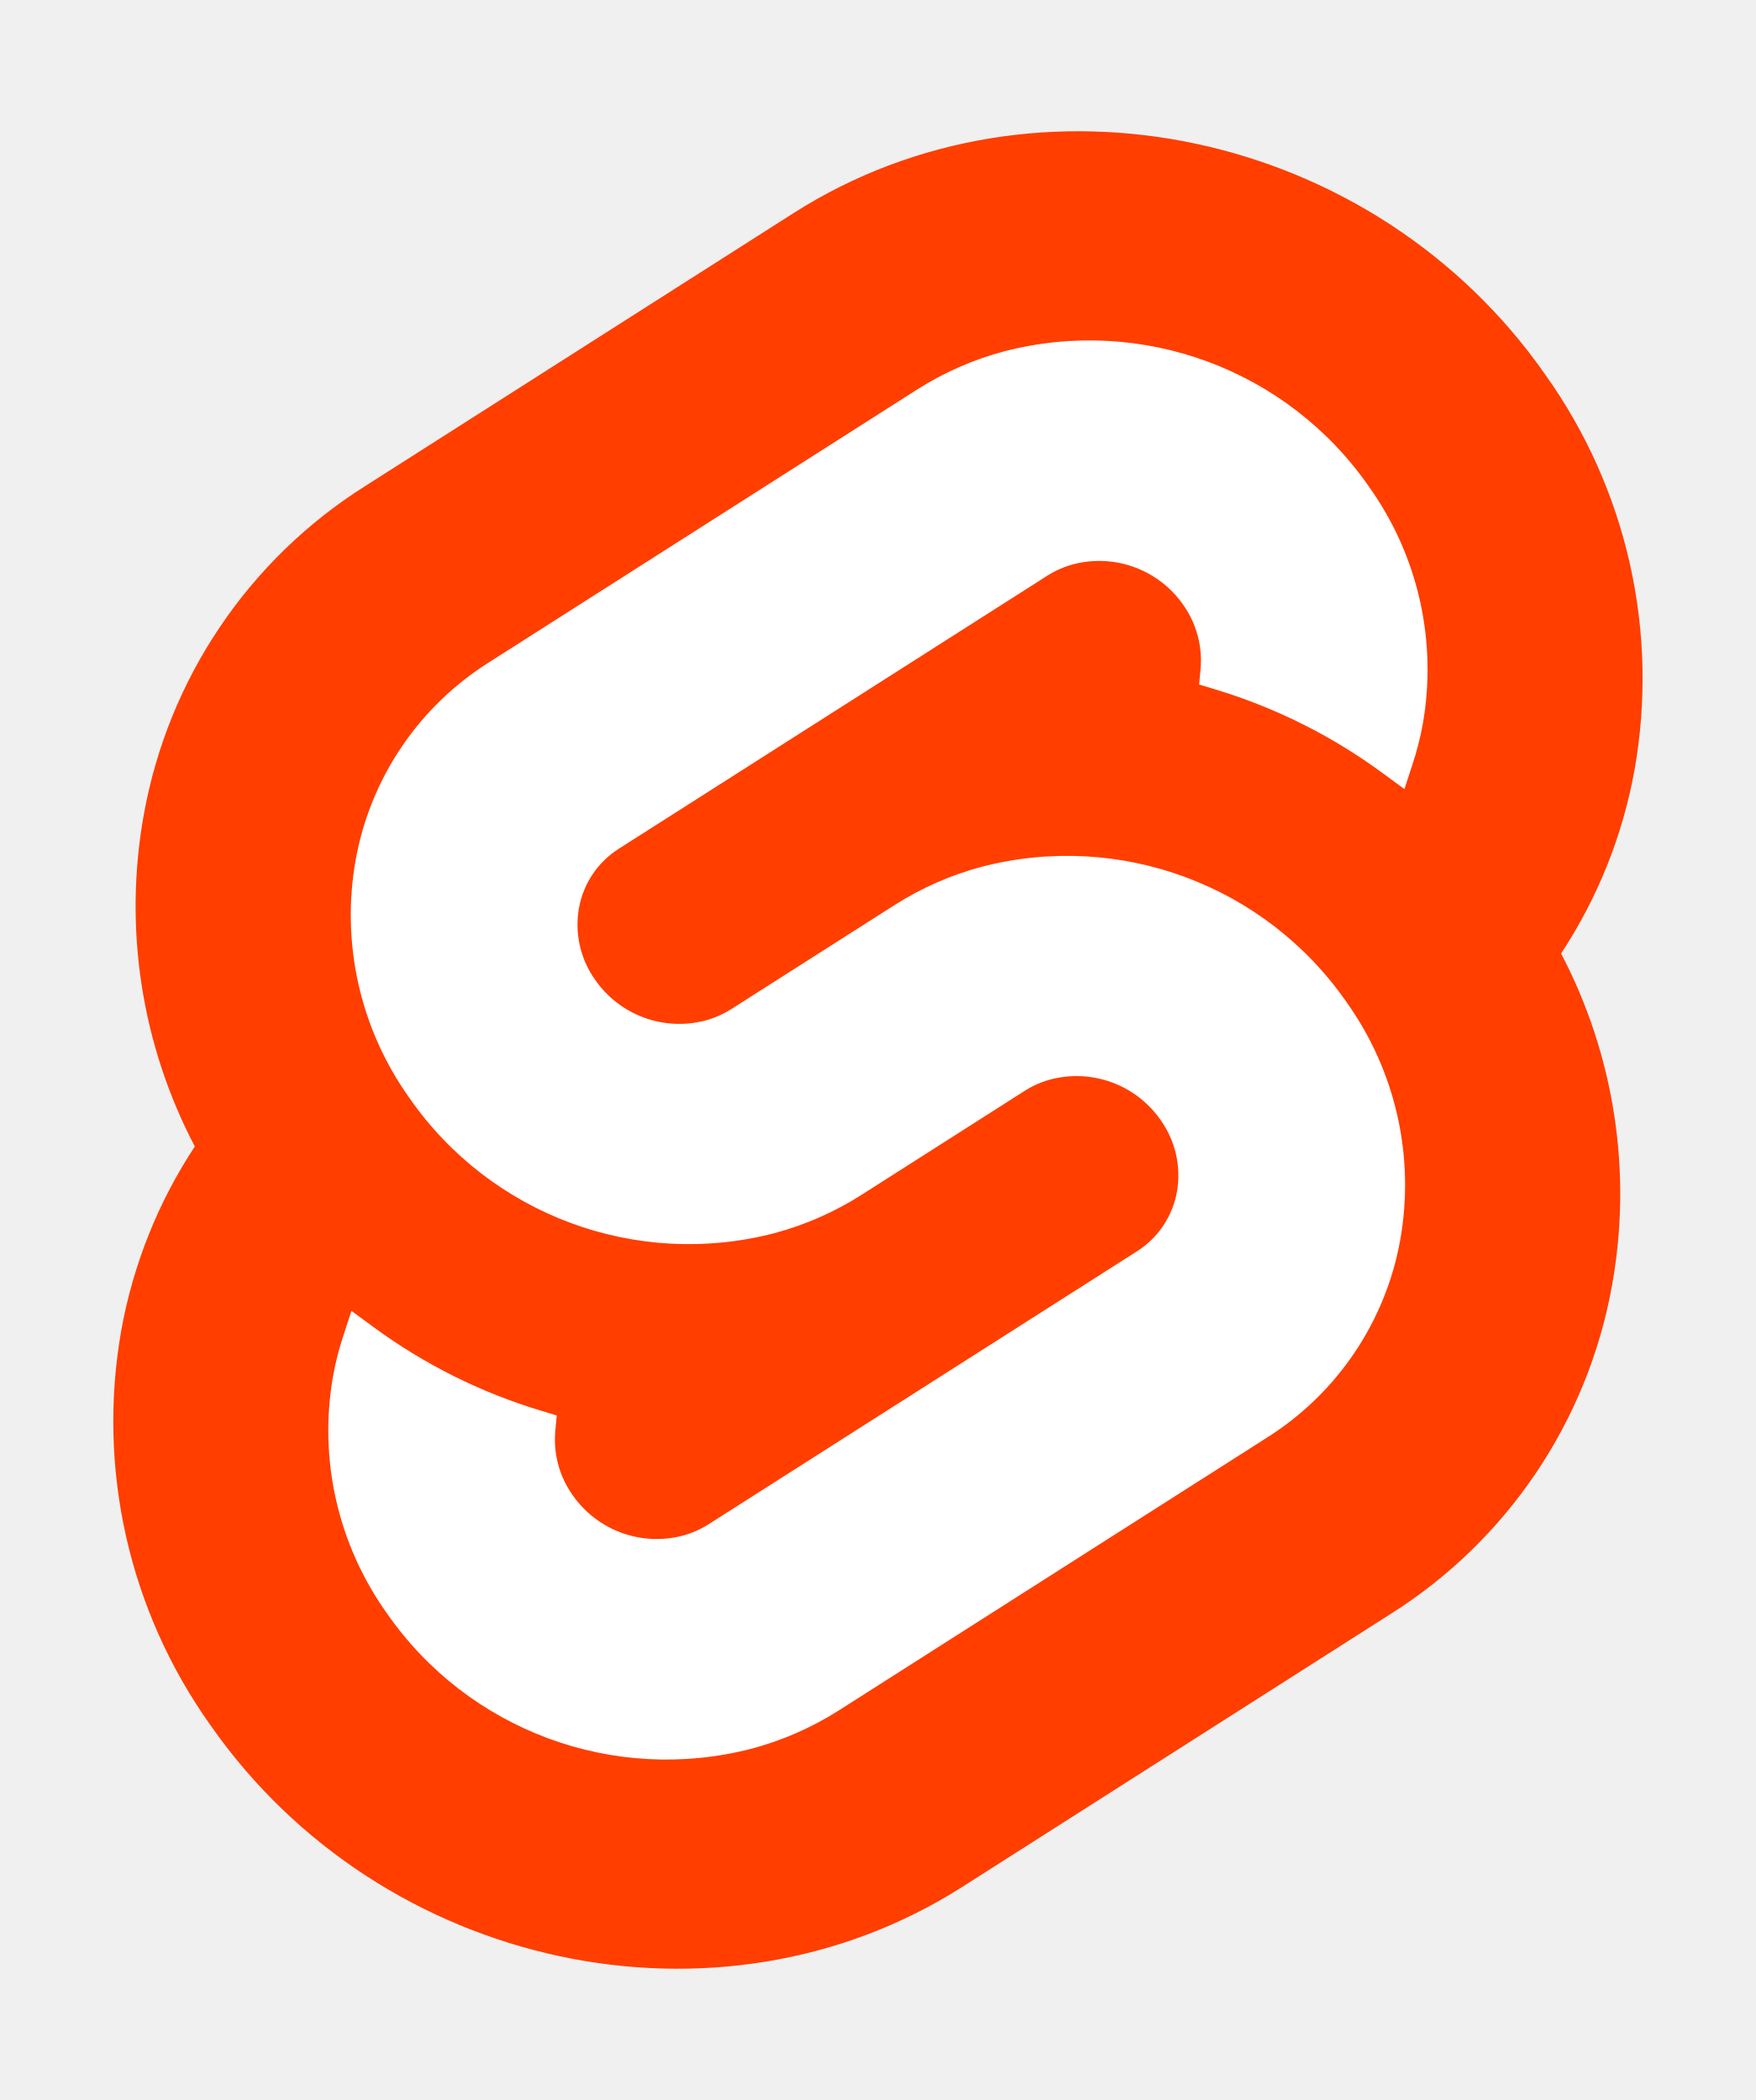
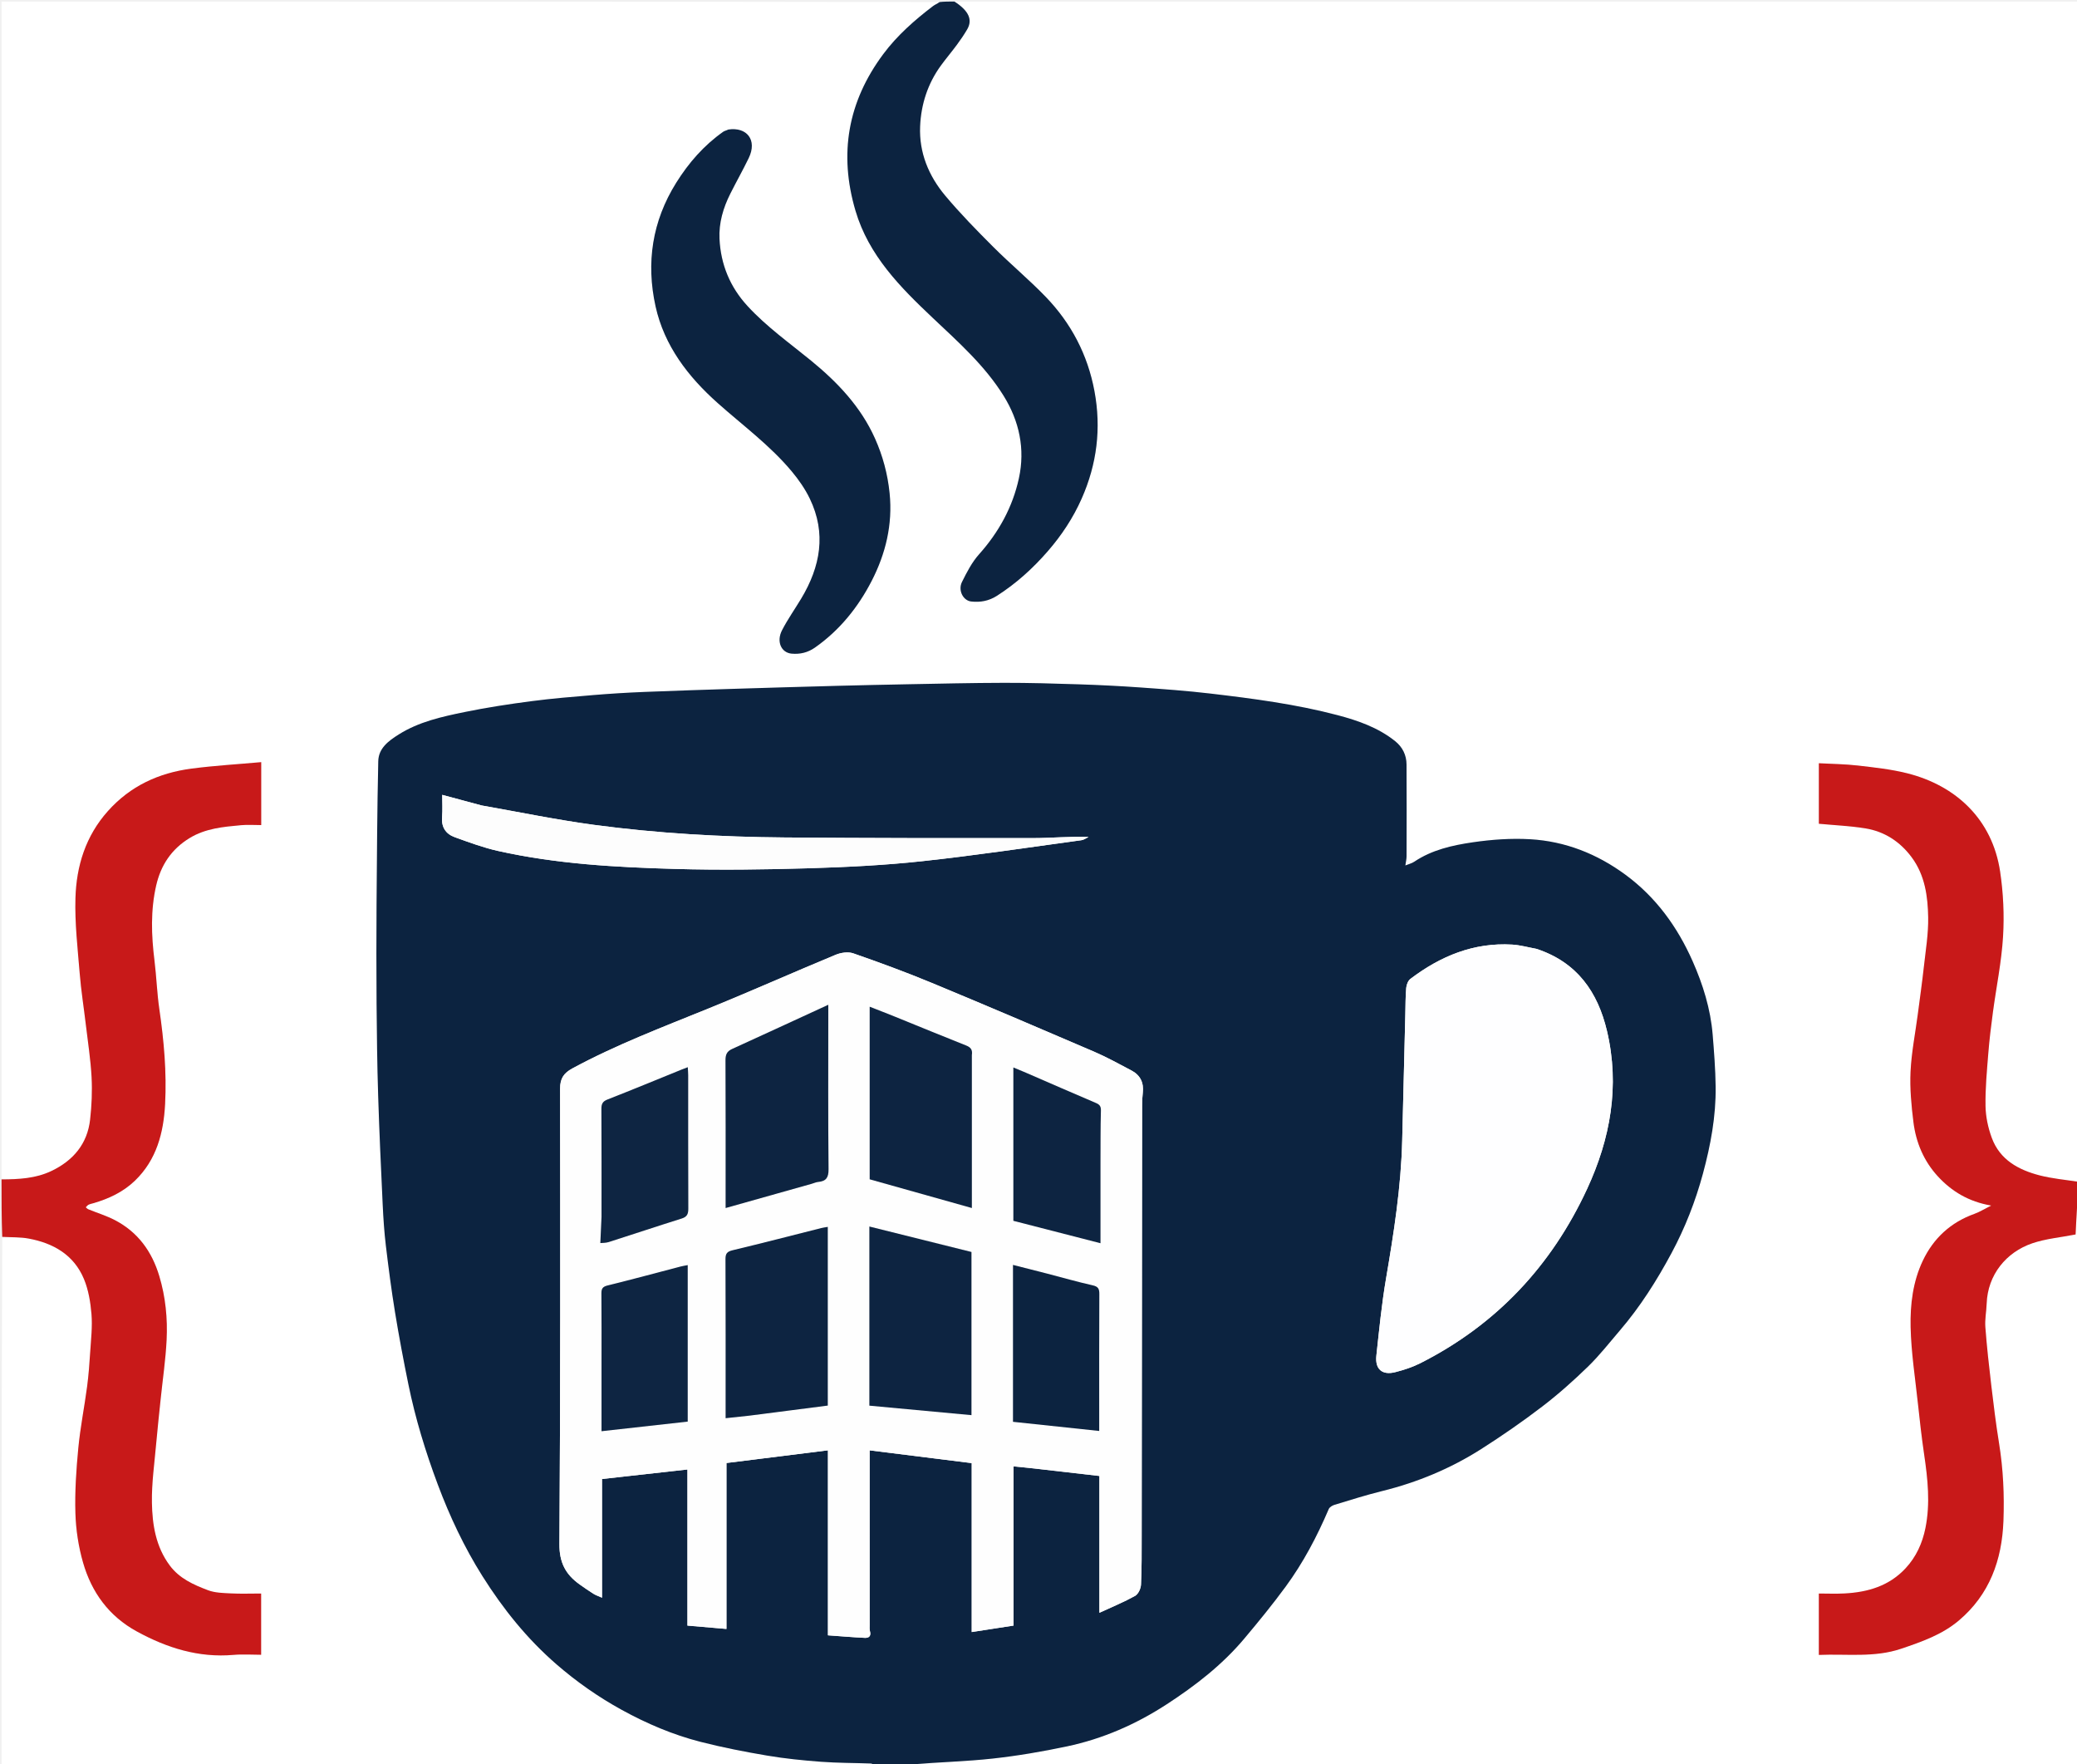
- <svg xmlns="http://www.w3.org/2000/svg" width="107" height="128" viewBox="0 0 107 128">
-   <path d="M94.157 22.819c-10.4-14.885-30.94-19.297-45.792-9.835L22.282 29.608A29.92 29.92 0 0 0 8.764 49.65a31.5 31.5 0 0 0 3.108 20.231 30 30 0 0 0-4.477 11.183 31.9 31.9 0 0 0 5.448 24.116c10.402 14.887 30.942 19.297 45.791 9.835l26.083-16.624A29.92 29.92 0 0 0 98.235 78.35a31.53 31.53 0 0 0-3.105-20.232 30 30 0 0 0 4.474-11.182 31.88 31.88 0 0 0-5.447-24.116" style="fill:#ff3e00" />
-   <path d="M45.817 106.582a20.72 20.72 0 0 1-22.237-8.243 19.17 19.17 0 0 1-3.277-14.503 18 18 0 0 1 .624-2.435l.49-1.498 1.337.981a33.6 33.6 0 0 0 10.203 5.098l.97.294-.09.968a5.85 5.85 0 0 0 1.052 3.878 6.24 6.24 0 0 0 6.695 2.485 5.8 5.8 0 0 0 1.603-.704L69.27 76.28a5.43 5.43 0 0 0 2.45-3.631 5.8 5.8 0 0 0-.987-4.371 6.24 6.24 0 0 0-6.698-2.487 5.7 5.7 0 0 0-1.6.704l-9.953 6.345a19 19 0 0 1-5.296 2.326 20.72 20.72 0 0 1-22.237-8.243 19.17 19.17 0 0 1-3.277-14.502 17.99 17.99 0 0 1 8.13-12.052l26.081-16.623a19 19 0 0 1 5.3-2.329 20.72 20.72 0 0 1 22.237 8.243 19.17 19.17 0 0 1 3.277 14.503 18 18 0 0 1-.624 2.435l-.49 1.498-1.337-.98a33.6 33.6 0 0 0-10.203-5.1l-.97-.294.09-.968a5.86 5.86 0 0 0-1.052-3.878 6.24 6.24 0 0 0-6.696-2.485 5.8 5.8 0 0 0-1.602.704L37.73 51.72a5.42 5.42 0 0 0-2.449 3.63 5.79 5.79 0 0 0 .986 4.372 6.24 6.24 0 0 0 6.698 2.486 5.8 5.8 0 0 0 1.602-.704l9.952-6.342a19 19 0 0 1 5.295-2.328 20.72 20.72 0 0 1 22.237 8.242 19.17 19.17 0 0 1 3.277 14.503 18 18 0 0 1-8.13 12.053l-26.081 16.622a19 19 0 0 1-5.3 2.328" style="fill:#fff" />
+ <svg xmlns="http://www.w3.org/2000/svg" version="1.1" id="Layer_1" x="0px" y="0px" width="100%" viewBox="0 0 1357 1152" enable-background="new 0 0 1357 1152" xml:space="preserve">
+   <path fill="#FFFFFF" opacity="1" stroke="none" d=" M571,1153   C381.087,1153 191.174,1153 1,1153   C1,1038.307 1,923.613 1.467,808.46   C7.518,808.334 13.206,808.102 18.666,809.107   C34.854,812.087 48.26,819.752 54.832,835.494   C57.824,842.66 59.142,850.789 59.781,858.598   C60.436,866.609 59.475,874.773 58.959,882.853   C58.468,890.546 57.908,898.253 56.898,905.89   C55.127,919.29 52.437,932.588 51.156,946.027   C49.811,960.144 48.843,974.402 49.268,988.551   C49.593,999.346 51.276,1010.376 54.255,1020.756   C59.832,1040.194 71.148,1055.797 89.33,1065.74   C109.054,1076.528 129.748,1083.082 152.615,1081.08   C158.657,1080.551 164.785,1081 170.616,1081   C170.616,1067.219 170.616,1054.153 170.616,1041   C163.734,1041 157.223,1041.25 150.742,1040.919   C145.737,1040.664 140.43,1040.57 135.854,1038.833   C126.488,1035.276 117.262,1031.226 110.892,1022.658   C101.776,1010.398 99.499,996.075 99.254,981.625   C99.038,968.871 100.906,956.073 102.019,943.309   C102.887,933.361 103.997,923.433 105.023,913.499   C106.336,900.799 108.225,888.129 108.852,875.396   C109.547,861.296 108.176,847.287 104.069,833.607   C99.246,817.54 90.125,804.946 75.168,797.121   C69.621,794.219 63.525,792.369 57.701,789.989   C57.074,789.733 56.586,789.138 56.034,788.701   C56.622,788.127 57.119,787.372 57.819,787.022   C58.815,786.525 59.956,786.316 61.04,786.001   C71.141,783.067 80.494,778.683 88.15,771.314   C102.321,757.674 106.883,739.982 107.869,721.286   C108.964,700.5 107.101,679.804 104.098,659.189   C102.564,648.661 102.227,637.964 100.916,627.397   C98.886,611.037 98.317,594.758 102.015,578.556   C105.053,565.243 111.947,554.766 123.832,547.502   C134.255,541.132 145.849,540.146 157.466,539.066   C161.862,538.658 166.328,539 170.668,539   C170.668,525.324 170.668,512.26 170.668,497.884   C155.175,499.281 140.061,500.145 125.091,502.113   C103.743,504.919 85.161,513.408 70.452,529.902   C55.911,546.207 49.91,565.729 49.296,586.699   C48.816,603.095 50.749,619.589 52.082,636.001   C52.98,647.061 54.738,658.05 56.042,669.079   C57.404,680.603 59.211,692.108 59.833,703.674   C60.328,712.885 59.905,722.24 58.872,731.416   C57.081,747.326 47.797,758.172 33.655,764.944   C23.338,769.884 12.214,770.428 1,770   C1,513.745 1,257.489 1,1   C205.027,1 409.054,1 613.44,1.344   C612.378,2.447 610.82,3.027 609.556,3.992   C597.536,13.17 586.248,23.049 577.116,35.299   C553.893,66.451 547.96,100.542 558.947,137.707   C567.579,166.903 588.144,187.595 609.357,207.629   C626.14,223.478 643.472,238.839 655.742,258.614   C665.953,275.07 669.889,293.284 665.694,312.479   C661.576,331.324 652.547,347.699 639.621,362.156   C634.986,367.341 631.655,373.859 628.517,380.162   C625.793,385.631 629.234,392.331 634.518,392.937   C640.489,393.622 646.11,392.571 651.351,389.214   C663.861,381.203 674.691,371.436 684.457,360.224   C693.601,349.725 701.125,338.347 706.732,325.668   C716.697,303.133 719.599,279.797 715.059,255.47   C710.617,231.676 699.844,211.143 683.184,193.883   C672.282,182.59 660.143,172.501 649.033,161.397   C638.159,150.528 627.355,139.502 617.493,127.73   C606.715,114.864 600.432,99.645 601.15,82.584   C601.758,68.176 606.104,54.642 614.738,42.806   C618.092,38.207 621.788,33.858 625.167,29.276   C627.563,26.028 629.862,22.682 631.898,19.2   C635.583,12.897 632.968,7.055 624,1   C868.598,1 1113.197,1 1358,1   C1358,257.693 1358,514.387 1357.571,771.54   C1348.981,770.664 1340.669,769.916 1332.691,767.866   C1318.853,764.31 1306.666,757.727 1301.357,743.43   C1298.914,736.849 1297.356,729.572 1297.234,722.579   C1297.034,711.079 1298.142,699.539 1299.055,688.044   C1299.766,679.087 1300.871,670.153 1302.065,661.244   C1304.273,644.77 1307.693,628.382 1308.685,611.843   C1309.529,597.76 1308.86,583.336 1306.772,569.375   C1301.675,535.301 1277.95,513.17 1246.03,505.154   C1235.513,502.513 1224.584,501.343 1213.775,500.095   C1205.328,499.12 1196.774,499.064 1188.34,498.603   C1188.34,512.694 1188.34,525.758 1188.34,538.133   C1198.717,539.115 1208.772,539.537 1218.638,541.132   C1231.209,543.163 1241.373,549.767 1248.996,560.045   C1257.667,571.736 1259.547,585.548 1259.77,599.373   C1259.94,609.96 1258.171,620.597 1256.997,631.181   C1255.827,641.722 1254.344,652.228 1252.963,662.745   C1251.328,675.197 1248.837,687.605 1248.247,700.105   C1247.731,711.057 1248.771,722.18 1250.141,733.101   C1251.804,746.364 1256.92,758.507 1266.075,768.456   C1275.137,778.305 1286.211,785.009 1300.926,787.556   C1296.53,789.759 1293.388,791.751 1289.971,792.975   C1274.452,798.536 1263.223,808.924 1256.25,823.612   C1249.773,837.255 1247.959,852.232 1248.294,866.987   C1248.669,883.468 1251.232,899.906 1253.002,916.345   C1254.208,927.55 1255.456,938.759 1257.099,949.905   C1259.473,966.008 1261.243,982.088 1257.973,998.256   C1255.977,1008.122 1251.958,1017.027 1245.012,1024.504   C1234.198,1036.147 1220.249,1040.158 1205.032,1040.953   C1199.45,1041.245 1193.84,1041 1188.332,1041   C1188.332,1054.678 1188.332,1067.741 1188.332,1081.103   C1206.534,1080.306 1224.579,1083.014 1242.131,1077.062   C1255.531,1072.519 1268.865,1067.875 1279.835,1058.599   C1299.867,1041.659 1307.969,1019.139 1308.933,993.666   C1309.576,976.667 1308.802,959.711 1306.073,942.848   C1304.041,930.295 1302.492,917.658 1300.994,905.027   C1299.491,892.353 1298.081,879.659 1297.117,866.936   C1296.736,861.9 1297.803,856.768 1297.976,851.673   C1298.614,832.781 1310.739,818.004 1327.797,812.196   C1336.602,809.198 1346.148,808.378 1356.078,806.434   C1356.345,801.233 1356.625,794.85 1357.035,788.476   C1357.132,786.97 1357.667,785.491 1358,784   C1358,906.954 1358,1029.909 1358,1153   C1104.307,1153 850.613,1153 596.636,1152.597   C613.775,1151.129 631.269,1150.715 648.6,1148.812   C664.859,1147.027 681.068,1144.245 697.079,1140.863   C720.463,1135.923 742.103,1126.46 762.184,1113.408   C780.904,1101.24 798.452,1087.684 812.883,1070.53   C822.213,1059.438 831.403,1048.188 839.975,1036.509   C851.482,1020.834 860.499,1003.673 868.142,985.784   C868.671,984.546 870.466,983.48 871.889,983.049   C882.204,979.93 892.49,976.65 902.946,974.072   C926.013,968.385 947.682,959.375 967.667,946.66   C981.314,937.977 994.665,928.736 1007.513,918.914   C1018.048,910.861 1028.022,901.97 1037.538,892.722   C1045.047,885.425 1051.54,877.073 1058.378,869.097   C1071.615,853.657 1082.42,836.574 1092.021,818.706   C1100.901,802.179 1107.712,784.781 1112.602,766.706   C1117.634,748.108 1121.159,729.176 1120.906,709.818   C1120.757,698.471 1119.884,687.119 1118.952,675.802   C1117.572,659.056 1112.602,643.133 1105.863,627.913   C1095.959,605.548 1081.959,586.135 1061.979,571.438   C1043.399,557.77 1022.626,549.565 999.703,548.246   C987.281,547.531 974.583,548.439 962.247,550.243   C948.908,552.194 935.559,555.158 923.972,562.952   C922.374,564.027 920.36,564.483 918.189,565.367   C918.532,562.859 918.966,561.144 918.97,559.428   C919.018,539.43 919.08,519.431 918.953,499.433   C918.914,493.295 916.363,488.055 911.523,484.182   C900.439,475.31 887.229,470.711 873.866,467.187   C846.675,460.016 818.788,456.379 790.906,453.09   C775.444,451.266 759.89,450.156 744.354,449.055   C731.195,448.122 718.008,447.48 704.823,447.047   C688.574,446.515 672.314,446.043 656.06,446.072   C634.971,446.109 613.883,446.63 592.796,447.012   C577.874,447.282 562.952,447.64 548.031,448.007   C536.108,448.301 524.187,448.657 512.266,449.002   C501.177,449.323 490.087,449.639 479,450.005   C459.488,450.65 439.974,451.233 420.469,452.039   C409.616,452.487 398.764,453.144 387.939,454.043   C374.242,455.182 360.525,456.305 346.904,458.094   C332.43,459.995 317.962,462.201 303.667,465.131   C288.706,468.198 273.718,471.477 260.445,479.842   C253.717,484.083 247.326,488.841 247.14,497.281   C246.454,528.36 246.247,559.451 246.029,590.539   C245.877,612.203 245.87,633.87 246.037,655.534   C246.191,675.456 246.434,695.384 247.057,715.296   C247.806,739.236 248.919,763.167 250.041,787.094   C250.457,795.949 251.04,804.818 252.09,813.616   C253.827,828.163 255.713,842.706 258.076,857.162   C260.66,872.975 263.629,888.735 266.839,904.434   C271.397,926.723 278.031,948.434 286.012,969.733   C293.842,990.631 303.309,1010.753 315.208,1029.645   C328.693,1051.052 344.369,1070.605 363.613,1087.282   C376.816,1098.723 390.971,1108.625 406.231,1117.009   C422.533,1125.965 439.604,1133.249 457.602,1137.864   C471.984,1141.552 486.615,1144.4 501.262,1146.879   C512.835,1148.838 524.574,1150.02 536.288,1150.898   C547.174,1151.713 558.124,1151.653 569.044,1152.044   C569.707,1152.068 570.348,1152.668 571,1153  M475.573,84.899   C474.534,85.286 473.353,85.474 472.478,86.092   C459.878,94.99 450.007,106.274 441.808,119.375   C426.061,144.54 422.037,171.782 428.308,200.147   C433.982,225.806 449.514,246.043 468.869,263.279   C485.287,277.901 503.14,290.989 517.319,307.981   C521.842,313.401 526.005,319.379 529.065,325.715   C540.043,348.439 535.998,370.17 523.477,391.02   C519.328,397.929 514.64,404.551 510.953,411.694   C507.113,419.134 510.418,426.376 517.178,427   C522.74,427.514 527.832,426.275 532.434,423.05   C548.578,411.736 560.691,396.65 569.519,379.458   C578.612,361.748 583.294,342.71 581.225,322.205   C579.95,309.57 576.725,297.715 571.635,286.343   C562.384,265.678 547.118,249.654 529.89,235.582   C515.754,224.036 500.843,213.452 488.4,199.932   C476.95,187.493 470.893,172.773 470.087,156.027   C469.587,145.641 472.485,135.81 477.137,126.557   C481.055,118.764 485.341,111.154 489.154,103.312   C494.967,91.355 487.818,82.821 475.573,84.899  z" />
+   <path fill="#0C2340" opacity="1" stroke="none" d=" M571.469,1153   C570.348,1152.668 569.707,1152.068 569.044,1152.044   C558.124,1151.653 547.174,1151.713 536.288,1150.898   C524.574,1150.02 512.835,1148.838 501.262,1146.879   C486.615,1144.4 471.984,1141.552 457.602,1137.864   C439.604,1133.249 422.533,1125.965 406.231,1117.009   C390.971,1108.625 376.816,1098.723 363.613,1087.282   C344.369,1070.605 328.693,1051.052 315.208,1029.645   C303.309,1010.753 293.842,990.631 286.012,969.733   C278.031,948.434 271.397,926.723 266.839,904.434   C263.629,888.735 260.66,872.975 258.076,857.162   C255.713,842.706 253.827,828.163 252.09,813.616   C251.04,804.818 250.457,795.949 250.041,787.094   C248.919,763.167 247.806,739.236 247.057,715.296   C246.434,695.384 246.191,675.456 246.037,655.534   C245.87,633.87 245.877,612.203 246.029,590.539   C246.247,559.451 246.454,528.36 247.14,497.281   C247.326,488.841 253.717,484.083 260.445,479.842   C273.718,471.477 288.706,468.198 303.667,465.131   C317.962,462.201 332.43,459.995 346.904,458.094   C360.525,456.305 374.242,455.182 387.939,454.043   C398.764,453.144 409.616,452.487 420.469,452.039   C439.974,451.233 459.488,450.65 479,450.005   C490.087,449.639 501.177,449.323 512.266,449.002   C524.187,448.657 536.108,448.301 548.031,448.007   C562.952,447.64 577.874,447.282 592.796,447.012   C613.883,446.63 634.971,446.109 656.06,446.072   C672.314,446.043 688.574,446.515 704.823,447.047   C718.008,447.48 731.195,448.122 744.354,449.055   C759.89,450.156 775.444,451.266 790.906,453.09   C818.788,456.379 846.675,460.016 873.866,467.187   C887.229,470.711 900.439,475.31 911.523,484.182   C916.363,488.055 918.914,493.295 918.953,499.433   C919.08,519.431 919.018,539.43 918.97,559.428   C918.966,561.144 918.532,562.859 918.189,565.367   C920.36,564.483 922.374,564.027 923.972,562.952   C935.559,555.158 948.908,552.194 962.247,550.243   C974.583,548.439 987.281,547.531 999.703,548.246   C1022.626,549.565 1043.399,557.77 1061.979,571.438   C1081.959,586.135 1095.959,605.548 1105.863,627.913   C1112.602,643.133 1117.572,659.056 1118.952,675.802   C1119.884,687.119 1120.757,698.471 1120.906,709.818   C1121.159,729.176 1117.634,748.108 1112.602,766.706   C1107.712,784.781 1100.901,802.179 1092.021,818.706   C1082.42,836.574 1071.615,853.657 1058.378,869.097   C1051.54,877.073 1045.047,885.425 1037.538,892.722   C1028.022,901.97 1018.048,910.861 1007.513,918.914   C994.665,928.736 981.314,937.977 967.667,946.66   C947.682,959.375 926.013,968.385 902.946,974.072   C892.49,976.65 882.204,979.93 871.889,983.049   C870.466,983.48 868.671,984.546 868.142,985.784   C860.499,1003.673 851.482,1020.834 839.975,1036.509   C831.403,1048.188 822.213,1059.438 812.883,1070.53   C798.452,1087.684 780.904,1101.24 762.184,1113.408   C742.103,1126.46 720.463,1135.923 697.079,1140.863   C681.068,1144.245 664.859,1147.027 648.6,1148.812   C631.269,1150.715 613.775,1151.129 596.176,1152.597   C587.979,1153 579.958,1153 571.469,1153  M676.015,959.365   C689.974,960.963 703.933,962.56 718.296,964.204   C718.296,993.724 718.296,1022.762 718.296,1053.581   C726.803,1049.647 734.441,1046.53 741.595,1042.545   C743.657,1041.396 745.335,1037.797 745.458,1035.237   C745.972,1024.599 745.898,1013.929 745.91,1003.271   C746.013,909.61 746.083,815.949 746.188,722.289   C746.192,719.469 746.314,716.633 746.639,713.835   C747.399,707.298 745.004,702.35 739.228,699.31   C731.159,695.061 723.153,690.615 714.79,687.02   C679.458,671.832 644.088,656.727 608.559,642.008   C591.754,635.046 574.648,628.768 557.468,622.787   C554.115,621.619 549.402,622.312 545.974,623.733   C518.131,635.279 490.595,647.571 462.67,658.91   C432.709,671.077 402.478,682.544 373.947,697.974   C368.321,701.017 365.921,704.55 365.93,711.218   C366.063,810.379 366.174,909.543 365.493,1008.701   C365.41,1020.824 369.621,1028.588 378.67,1035.022   C381.649,1037.14 384.653,1039.234 387.746,1041.178   C389.214,1042.101 390.918,1042.648 393.313,1043.725   C393.313,1017.279 393.313,991.73 393.313,966.189   C412.137,964.091 430.408,962.054 449.14,959.966   C449.14,994.172 449.14,1027.938 449.14,1061.948   C457.743,1062.686 465.95,1063.39 474.624,1064.133   C474.624,1027.767 474.624,991.996 474.624,955.728   C496.824,952.958 518.668,950.232 540.941,947.453   C540.941,987.919 540.941,1027.871 540.941,1068.304   C549.206,1068.893 557.137,1069.569 565.082,1069.963   C567.784,1070.097 569.234,1068.666 568.385,1065.616   C568.038,1064.37 568.178,1062.974 568.177,1061.646   C568.168,1025.314 568.17,988.982 568.17,952.649   C568.17,951.083 568.17,949.516 568.17,947.46   C590.853,950.297 612.705,953.03 634.87,955.802   C634.87,992.844 634.87,1029.275 634.87,1066.166   C644.122,1064.731 652.917,1063.367 662.19,1061.93   C662.19,1027.159 662.19,992.613 662.19,957.939   C666.855,958.389 670.99,958.789 676.015,959.365  M1003.615,619.806   C998.4,618.864 993.216,617.382 987.964,617.073   C962.846,615.591 941.109,624.603 921.482,639.48   C919.944,640.646 918.94,643.277 918.757,645.323   C918.256,650.946 918.309,656.62 918.169,662.274   C917.482,689.894 916.813,717.515 916.12,745.136   C915.36,775.469 910.681,805.322 905.578,835.166   C902.725,851.849 901.071,868.748 899.247,885.589   C898.283,894.487 903.066,898.578 911.681,896.365   C917.257,894.932 922.873,893.113 927.991,890.521   C977.622,865.389 1013.61,826.975 1036.903,776.726   C1052.152,743.83 1058.405,709.44 1049.913,673.505   C1043.904,648.076 1030.411,628.603 1003.615,619.806  M314.39,526.109   C305.679,523.764 296.968,521.419 288.914,519.251   C288.914,524.163 289.241,528.946 288.836,533.666   C288.262,540.337 291.233,544.782 297.1,546.902   C306.417,550.269 315.792,553.754 325.429,555.907   C363.56,564.426 402.445,566.555 441.314,567.65   C470.073,568.461 498.896,568.079 527.661,567.23   C552.58,566.494 577.556,565.278 602.327,562.611   C637.155,558.862 671.82,553.595 706.541,548.881   C708.163,548.66 709.657,547.495 711.211,546.77   C698.793,546.305 686.87,547.496 674.945,547.51   C620.834,547.576 566.721,547.532 512.612,547.094   C471.012,546.756 429.474,544.408 388.237,538.873   C363.767,535.589 339.531,530.566 314.39,526.109  z" />
+   <path fill="#C81919" opacity="1" stroke="none" d=" M1,770.469   C12.214,770.428 23.338,769.884 33.655,764.944   C47.797,758.172 57.081,747.326 58.872,731.416   C59.905,722.24 60.328,712.885 59.833,703.674   C59.211,692.108 57.404,680.603 56.042,669.079   C54.738,658.05 52.98,647.061 52.082,636.001   C50.749,619.589 48.816,603.095 49.296,586.699   C49.91,565.729 55.911,546.207 70.452,529.902   C85.161,513.408 103.743,504.919 125.091,502.113   C140.061,500.145 155.175,499.281 170.668,497.884   C170.668,512.26 170.668,525.324 170.668,539   C166.328,539 161.862,538.658 157.466,539.066   C145.849,540.146 134.255,541.132 123.832,547.502   C111.947,554.766 105.053,565.243 102.015,578.556   C98.317,594.758 98.886,611.037 100.916,627.397   C102.227,637.964 102.564,648.661 104.098,659.189   C107.101,679.804 108.964,700.5 107.869,721.286   C106.883,739.982 102.321,757.674 88.15,771.314   C80.494,778.683 71.141,783.067 61.04,786.001   C59.956,786.316 58.815,786.525 57.819,787.022   C57.119,787.372 56.622,788.127 56.034,788.701   C56.586,789.138 57.074,789.733 57.701,789.989   C63.525,792.369 69.621,794.219 75.168,797.121   C90.125,804.946 99.246,817.54 104.069,833.607   C108.176,847.287 109.547,861.296 108.852,875.396   C108.225,888.129 106.336,900.799 105.023,913.499   C103.997,923.433 102.887,933.361 102.019,943.309   C100.906,956.073 99.038,968.871 99.254,981.625   C99.499,996.075 101.776,1010.398 110.892,1022.658   C117.262,1031.226 126.488,1035.276 135.854,1038.833   C140.43,1040.57 145.737,1040.664 150.742,1040.919   C157.223,1041.25 163.734,1041 170.616,1041   C170.616,1054.153 170.616,1067.219 170.616,1081   C164.785,1081 158.657,1080.551 152.615,1081.08   C129.748,1083.082 109.054,1076.528 89.33,1065.74   C71.148,1055.797 59.832,1040.194 54.255,1020.756   C51.276,1010.376 49.593,999.346 49.268,988.551   C48.843,974.402 49.811,960.144 51.156,946.027   C52.437,932.588 55.127,919.29 56.898,905.89   C57.908,898.253 58.468,890.546 58.959,882.853   C59.475,874.773 60.436,866.609 59.781,858.598   C59.142,850.789 57.824,842.66 54.832,835.494   C48.26,819.752 34.854,812.087 18.666,809.107   C13.206,808.102 7.518,808.334 1.467,808   C1,795.646 1,783.292 1,770.469  z" />
+   <path fill="#C81919" opacity="1" stroke="none" d=" M1358,783.539   C1357.667,785.491 1357.132,786.97 1357.035,788.476   C1356.625,794.85 1356.345,801.233 1356.078,806.434   C1346.148,808.378 1336.602,809.198 1327.797,812.196   C1310.739,818.004 1298.614,832.781 1297.976,851.673   C1297.803,856.768 1296.736,861.9 1297.117,866.936   C1298.081,879.659 1299.491,892.353 1300.994,905.027   C1302.492,917.658 1304.041,930.295 1306.073,942.848   C1308.802,959.711 1309.576,976.667 1308.933,993.666   C1307.969,1019.139 1299.867,1041.659 1279.835,1058.599   C1268.865,1067.875 1255.531,1072.519 1242.131,1077.062   C1224.579,1083.014 1206.534,1080.306 1188.332,1081.103   C1188.332,1067.741 1188.332,1054.678 1188.332,1041   C1193.84,1041 1199.45,1041.245 1205.032,1040.953   C1220.249,1040.158 1234.198,1036.147 1245.012,1024.504   C1251.958,1017.027 1255.977,1008.122 1257.973,998.256   C1261.243,982.088 1259.473,966.008 1257.099,949.905   C1255.456,938.759 1254.208,927.55 1253.002,916.345   C1251.232,899.906 1248.669,883.468 1248.294,866.987   C1247.959,852.232 1249.773,837.255 1256.25,823.612   C1263.223,808.924 1274.452,798.536 1289.971,792.975   C1293.388,791.751 1296.53,789.759 1300.926,787.556   C1286.211,785.009 1275.137,778.305 1266.075,768.456   C1256.92,758.507 1251.804,746.364 1250.141,733.101   C1248.771,722.18 1247.731,711.057 1248.247,700.105   C1248.837,687.605 1251.328,675.197 1252.963,662.745   C1254.344,652.228 1255.827,641.722 1256.997,631.181   C1258.171,620.597 1259.94,609.96 1259.77,599.373   C1259.547,585.548 1257.667,571.736 1248.996,560.045   C1241.373,549.767 1231.209,543.163 1218.638,541.132   C1208.772,539.537 1198.717,539.115 1188.34,538.133   C1188.34,525.758 1188.34,512.694 1188.34,498.603   C1196.774,499.064 1205.328,499.12 1213.775,500.095   C1224.584,501.343 1235.513,502.513 1246.03,505.154   C1277.95,513.17 1301.675,535.301 1306.772,569.375   C1308.86,583.336 1309.529,597.76 1308.685,611.843   C1307.693,628.382 1304.273,644.77 1302.065,661.244   C1300.871,670.153 1299.766,679.087 1299.055,688.044   C1298.142,699.539 1297.034,711.079 1297.234,722.579   C1297.356,729.572 1298.914,736.849 1301.357,743.43   C1306.666,757.727 1318.853,764.31 1332.691,767.866   C1340.669,769.916 1348.981,770.664 1357.571,771.999   C1358,775.693 1358,779.386 1358,783.539  z" />
+   <path fill="#0C2340" opacity="1" stroke="none" d=" M623.546,1   C632.968,7.055 635.583,12.897 631.898,19.2   C629.862,22.682 627.563,26.028 625.167,29.276   C621.788,33.858 618.092,38.207 614.738,42.806   C606.104,54.642 601.758,68.176 601.15,82.584   C600.432,99.645 606.715,114.864 617.493,127.73   C627.355,139.502 638.159,150.528 649.033,161.397   C660.143,172.501 672.282,182.59 683.184,193.883   C699.844,211.143 710.617,231.676 715.059,255.47   C719.599,279.797 716.697,303.133 706.732,325.668   C701.125,338.347 693.601,349.725 684.457,360.224   C674.691,371.436 663.861,381.203 651.351,389.214   C646.11,392.571 640.489,393.622 634.518,392.937   C629.234,392.331 625.793,385.631 628.517,380.162   C631.655,373.859 634.986,367.341 639.621,362.156   C652.547,347.699 661.576,331.324 665.694,312.479   C669.889,293.284 665.953,275.07 655.742,258.614   C643.472,238.839 626.14,223.478 609.357,207.629   C588.144,187.595 567.579,166.903 558.947,137.707   C547.96,100.542 553.893,66.451 577.116,35.299   C586.248,23.049 597.536,13.17 609.556,3.992   C610.82,3.027 612.378,2.447 613.9,1.344   C617.031,1 620.061,1 623.546,1  z" />
+   <path fill="#0C2340" opacity="1" stroke="none" d=" M475.866,84.611   C487.818,82.821 494.967,91.355 489.154,103.312   C485.341,111.154 481.055,118.764 477.137,126.557   C472.485,135.81 469.587,145.641 470.087,156.027   C470.893,172.773 476.95,187.493 488.4,199.932   C500.843,213.452 515.754,224.036 529.89,235.582   C547.118,249.654 562.384,265.678 571.635,286.343   C576.725,297.715 579.95,309.57 581.225,322.205   C583.294,342.71 578.612,361.748 569.519,379.458   C560.691,396.65 548.578,411.736 532.434,423.05   C527.832,426.275 522.74,427.514 517.178,427   C510.418,426.376 507.113,419.134 510.953,411.694   C514.64,404.551 519.328,397.929 523.477,391.02   C535.998,370.17 540.043,348.439 529.065,325.715   C526.005,319.379 521.842,313.401 517.319,307.981   C503.14,290.989 485.287,277.901 468.869,263.279   C449.514,246.043 433.982,225.806 428.308,200.147   C422.037,171.782 426.061,144.54 441.808,119.375   C450.007,106.274 459.878,94.99 472.478,86.092   C473.353,85.474 474.534,85.286 475.866,84.611  z" />
+   <path fill="#FEFEFE" opacity="1" stroke="none" d=" M675.57,959.277   C670.99,958.789 666.855,958.389 662.19,957.939   C662.19,992.613 662.19,1027.159 662.19,1061.93   C652.917,1063.367 644.122,1064.731 634.87,1066.166   C634.87,1029.275 634.87,992.844 634.87,955.802   C612.705,953.03 590.853,950.297 568.17,947.46   C568.17,949.516 568.17,951.083 568.17,952.649   C568.17,988.982 568.168,1025.314 568.177,1061.646   C568.178,1062.974 568.038,1064.37 568.385,1065.616   C569.234,1068.666 567.784,1070.097 565.082,1069.963   C557.137,1069.569 549.206,1068.893 540.941,1068.304   C540.941,1027.871 540.941,987.919 540.941,947.453   C518.668,950.232 496.824,952.958 474.624,955.728   C474.624,991.996 474.624,1027.767 474.624,1064.133   C465.95,1063.39 457.743,1062.686 449.14,1061.948   C449.14,1027.938 449.14,994.172 449.14,959.966   C430.408,962.054 412.137,964.091 393.313,966.189   C393.313,991.73 393.313,1017.279 393.313,1043.725   C390.918,1042.648 389.214,1042.101 387.746,1041.178   C384.653,1039.234 381.649,1037.14 378.67,1035.022   C369.621,1028.588 365.41,1020.824 365.493,1008.701   C366.174,909.543 366.063,810.379 365.93,711.218   C365.921,704.55 368.321,701.017 373.947,697.974   C402.478,682.544 432.709,671.077 462.67,658.91   C490.595,647.571 518.131,635.279 545.974,623.733   C549.402,622.312 554.115,621.619 557.468,622.787   C574.648,628.768 591.754,635.046 608.559,642.008   C644.088,656.727 679.458,671.832 714.79,687.02   C723.153,690.615 731.159,695.061 739.228,699.31   C745.004,702.35 747.399,707.298 746.639,713.835   C746.314,716.633 746.192,719.469 746.188,722.289   C746.083,815.949 746.013,909.61 745.91,1003.271   C745.898,1013.929 745.972,1024.599 745.458,1035.237   C745.335,1037.797 743.657,1041.396 741.595,1042.545   C734.441,1046.53 726.803,1049.647 718.296,1053.581   C718.296,1022.762 718.296,993.724 718.296,964.204   C703.933,962.56 689.974,960.963 675.57,959.277  M490.118,924.723   C507.042,922.551 523.967,920.379 540.828,918.214   C540.828,879.034 540.828,840.361 540.828,801.485   C539.166,801.782 537.845,801.936 536.567,802.257   C517.284,807.111 498.038,812.123 478.698,816.737   C475.04,817.61 473.979,818.878 473.996,822.581   C474.146,855.554 474.083,888.528 474.083,921.502   C474.083,923.062 474.083,924.621 474.083,926.464   C479.67,925.874 484.45,925.369 490.118,924.723  M568.001,892.5   C568.001,900.969 568.001,909.438 568.001,918.266   C590.4,920.348 612.474,922.4 634.703,924.466   C634.703,888.549 634.703,853.341 634.703,817.877   C612.475,812.336 590.427,806.839 568.001,801.249   C568.001,831.915 568.001,861.708 568.001,892.5  M634.956,688.854   C635.507,685.75 634.207,684.171 631.22,682.99   C615.673,676.844 600.226,670.443 584.73,664.166   C579.31,661.971 573.849,659.877 568.205,657.658   C568.205,695.61 568.205,732.856 568.205,770.4   C590.399,776.637 612.481,782.842 634.956,789.159   C634.956,755.672 634.956,722.726 634.956,688.854  M530.713,773.181   C531.99,772.819 533.249,772.253 534.549,772.132   C539.725,771.65 541.387,769.315 541.332,763.79   C540.998,730.294 541.165,696.792 541.165,663.292   C541.165,661.561 541.165,659.829 541.165,656.381   C519.38,666.41 498.817,675.929 478.195,685.317   C474.787,686.868 473.981,689.149 473.999,692.735   C474.148,721.734 474.083,750.734 474.083,779.734   C474.083,782.711 474.083,785.688 474.083,789.17   C492.996,783.858 511.476,778.667 530.713,773.181  M392.998,894.5   C392.998,907.932 392.998,921.364 392.998,934.966   C412.128,932.831 430.603,930.769 449.314,928.681   C449.314,894.641 449.314,860.768 449.314,826.457   C447.532,826.807 446.088,827.011 444.686,827.377   C428.814,831.518 412.983,835.826 397.053,839.727   C393.719,840.543 392.902,841.829 392.931,845.025   C393.077,861.182 392.998,877.341 392.998,894.5  M661.836,884.5   C661.836,899.242 661.836,913.985 661.836,928.819   C681.137,930.868 699.811,932.851 718.164,934.801   C718.164,930.568 718.164,927.133 718.164,923.699   C718.164,897.574 718.101,871.449 718.241,845.325   C718.26,841.914 717.473,840.473 713.894,839.669   C703.887,837.418 694.014,834.572 684.08,831.996   C676.816,830.112 669.538,828.285 661.836,826.323   C661.836,845.922 661.836,864.711 661.836,884.5  M392.998,795.486   C392.745,800.907 392.492,806.328 392.225,812.054   C393.497,811.914 395.728,812.028 397.719,811.394   C413.645,806.319 429.494,801.004 445.443,796.004   C449.062,794.87 449.714,792.841 449.701,789.434   C449.583,760.446 449.637,731.457 449.623,702.469   C449.622,700.863 449.469,699.257 449.362,697.172   C447.648,697.827 446.457,698.26 445.282,698.737   C429.157,705.279 413.078,711.94 396.872,718.279   C393.593,719.562 392.906,721.289 392.925,724.52   C393.062,747.843 392.998,771.167 392.998,795.486  M718.999,759.502   C719.056,748.18 718.96,736.854 719.275,725.539   C719.356,722.641 718.398,721.556 715.938,720.51   C700.696,714.028 685.528,707.373 670.33,700.789   C667.674,699.639 664.989,698.553 662.079,697.338   C662.079,731.126 662.079,764.216 662.079,797.515   C680.923,802.362 699.584,807.162 718.993,812.154   C718.993,794.275 718.993,777.388 718.999,759.502  z" />
+   <path fill="#FEFEFF" opacity="1" stroke="none" d=" M1004.008,619.894   C1030.411,628.603 1043.904,648.076 1049.913,673.505   C1058.405,709.44 1052.152,743.83 1036.903,776.726   C1013.61,826.975 977.622,865.389 927.991,890.521   C922.873,893.113 917.257,894.932 911.681,896.365   C903.066,898.578 898.283,894.487 899.247,885.589   C901.071,868.748 902.725,851.849 905.578,835.166   C910.681,805.322 915.36,775.469 916.12,745.136   C916.813,717.515 917.482,689.894 918.169,662.274   C918.309,656.62 918.256,650.946 918.757,645.323   C918.94,643.277 919.944,640.646 921.482,639.48   C941.109,624.603 962.846,615.591 987.964,617.073   C993.216,617.382 998.4,618.864 1004.008,619.894  z" />
+   <path fill="#FDFDFD" opacity="1" stroke="none" d=" M314.79,526.217   C339.531,530.566 363.767,535.589 388.237,538.873   C429.474,544.408 471.012,546.756 512.612,547.094   C566.721,547.532 620.834,547.576 674.945,547.51   C686.87,547.496 698.793,546.305 711.211,546.77   C709.657,547.495 708.163,548.66 706.541,548.881   C671.82,553.595 637.155,558.862 602.327,562.611   C577.556,565.278 552.58,566.494 527.661,567.23   C498.896,568.079 470.073,568.461 441.314,567.65   C402.445,566.555 363.56,564.426 325.429,555.907   C315.792,553.754 306.417,550.269 297.1,546.902   C291.233,544.782 288.262,540.337 288.836,533.666   C289.241,528.946 288.914,524.163 288.914,519.251   C296.968,521.419 305.679,523.764 314.79,526.217  z" />
+   <path fill="#0D2441" opacity="1" stroke="none" d=" M489.674,924.794   C484.45,925.369 479.67,925.874 474.083,926.464   C474.083,924.621 474.083,923.062 474.083,921.502   C474.083,888.528 474.146,855.554 473.996,822.581   C473.979,818.878 475.04,817.61 478.698,816.737   C498.038,812.123 517.284,807.111 536.567,802.257   C537.845,801.936 539.166,801.782 540.828,801.485   C540.828,840.361 540.828,879.034 540.828,918.214   C523.967,920.379 507.042,922.551 489.674,924.794  z" />
+   <path fill="#0D2441" opacity="1" stroke="none" d=" M568.001,892   C568.001,861.708 568.001,831.915 568.001,801.249   C590.427,806.839 612.475,812.336 634.703,817.877   C634.703,853.341 634.703,888.549 634.703,924.466   C612.474,922.4 590.4,920.348 568.001,918.266   C568.001,909.438 568.001,900.969 568.001,892  z" />
+   <path fill="#0D2441" opacity="1" stroke="none" d=" M634.956,689.316   C634.956,722.726 634.956,755.672 634.956,789.159   C612.481,782.842 590.399,776.637 568.205,770.4   C568.205,732.856 568.205,695.61 568.205,657.658   C573.849,659.877 579.31,661.971 584.73,664.166   C600.226,670.443 615.673,676.844 631.22,682.99   C634.207,684.171 635.507,685.75 634.956,689.316  z" />
+   <path fill="#0D2441" opacity="1" stroke="none" d=" M530.334,773.328   C511.476,778.667 492.996,783.858 474.083,789.17   C474.083,785.688 474.083,782.711 474.083,779.734   C474.083,750.734 474.148,721.734 473.999,692.735   C473.981,689.149 474.787,686.868 478.195,685.317   C498.817,675.929 519.38,666.41 541.165,656.381   C541.165,659.829 541.165,661.561 541.165,663.292   C541.165,696.792 540.998,730.294 541.332,763.79   C541.387,769.315 539.725,771.65 534.549,772.132   C533.249,772.253 531.99,772.819 530.334,773.328  z" />
+   <path fill="#0E2542" opacity="1" stroke="none" d=" M392.998,894   C392.998,877.341 393.077,861.182 392.931,845.025   C392.902,841.829 393.719,840.543 397.053,839.727   C412.983,835.826 428.814,831.518 444.686,827.377   C446.088,827.011 447.532,826.807 449.314,826.457   C449.314,860.768 449.314,894.641 449.314,928.681   C430.603,930.769 412.128,932.831 392.998,934.966   C392.998,921.364 392.998,907.932 392.998,894  z" />
+   <path fill="#0C2340" opacity="1" stroke="none" d=" M661.836,884   C661.836,864.711 661.836,845.922 661.836,826.323   C669.538,828.285 676.816,830.112 684.08,831.996   C694.014,834.572 703.887,837.418 713.894,839.669   C717.473,840.473 718.26,841.914 718.241,845.325   C718.101,871.449 718.164,897.574 718.164,923.699   C718.164,927.133 718.164,930.568 718.164,934.801   C699.811,932.851 681.137,930.868 661.836,928.819   C661.836,913.985 661.836,899.242 661.836,884  z" />
+   <path fill="#0E2542" opacity="1" stroke="none" d=" M392.998,794.989   C392.998,771.167 393.062,747.843 392.925,724.52   C392.906,721.289 393.593,719.562 396.872,718.279   C413.078,711.94 429.157,705.279 445.282,698.737   C446.457,698.26 447.648,697.827 449.362,697.172   C449.469,699.257 449.622,700.863 449.623,702.469   C449.637,731.457 449.583,760.446 449.701,789.434   C449.714,792.841 449.062,794.87 445.443,796.004   C429.494,801.004 413.645,806.319 397.719,811.394   C395.728,812.028 393.497,811.914 392.225,812.054   C392.492,806.328 392.745,800.907 392.998,794.989  z" />
+   <path fill="#0D2441" opacity="1" stroke="none" d=" M718.996,760.002   C718.993,777.388 718.993,794.275 718.993,812.154   C699.584,807.162 680.923,802.362 662.079,797.515   C662.079,764.216 662.079,731.126 662.079,697.338   C664.989,698.553 667.674,699.639 670.33,700.789   C685.528,707.373 700.696,714.028 715.938,720.51   C718.398,721.556 719.356,722.641 719.275,725.539   C718.96,736.854 719.056,748.18 718.996,760.002  z" />
</svg>
